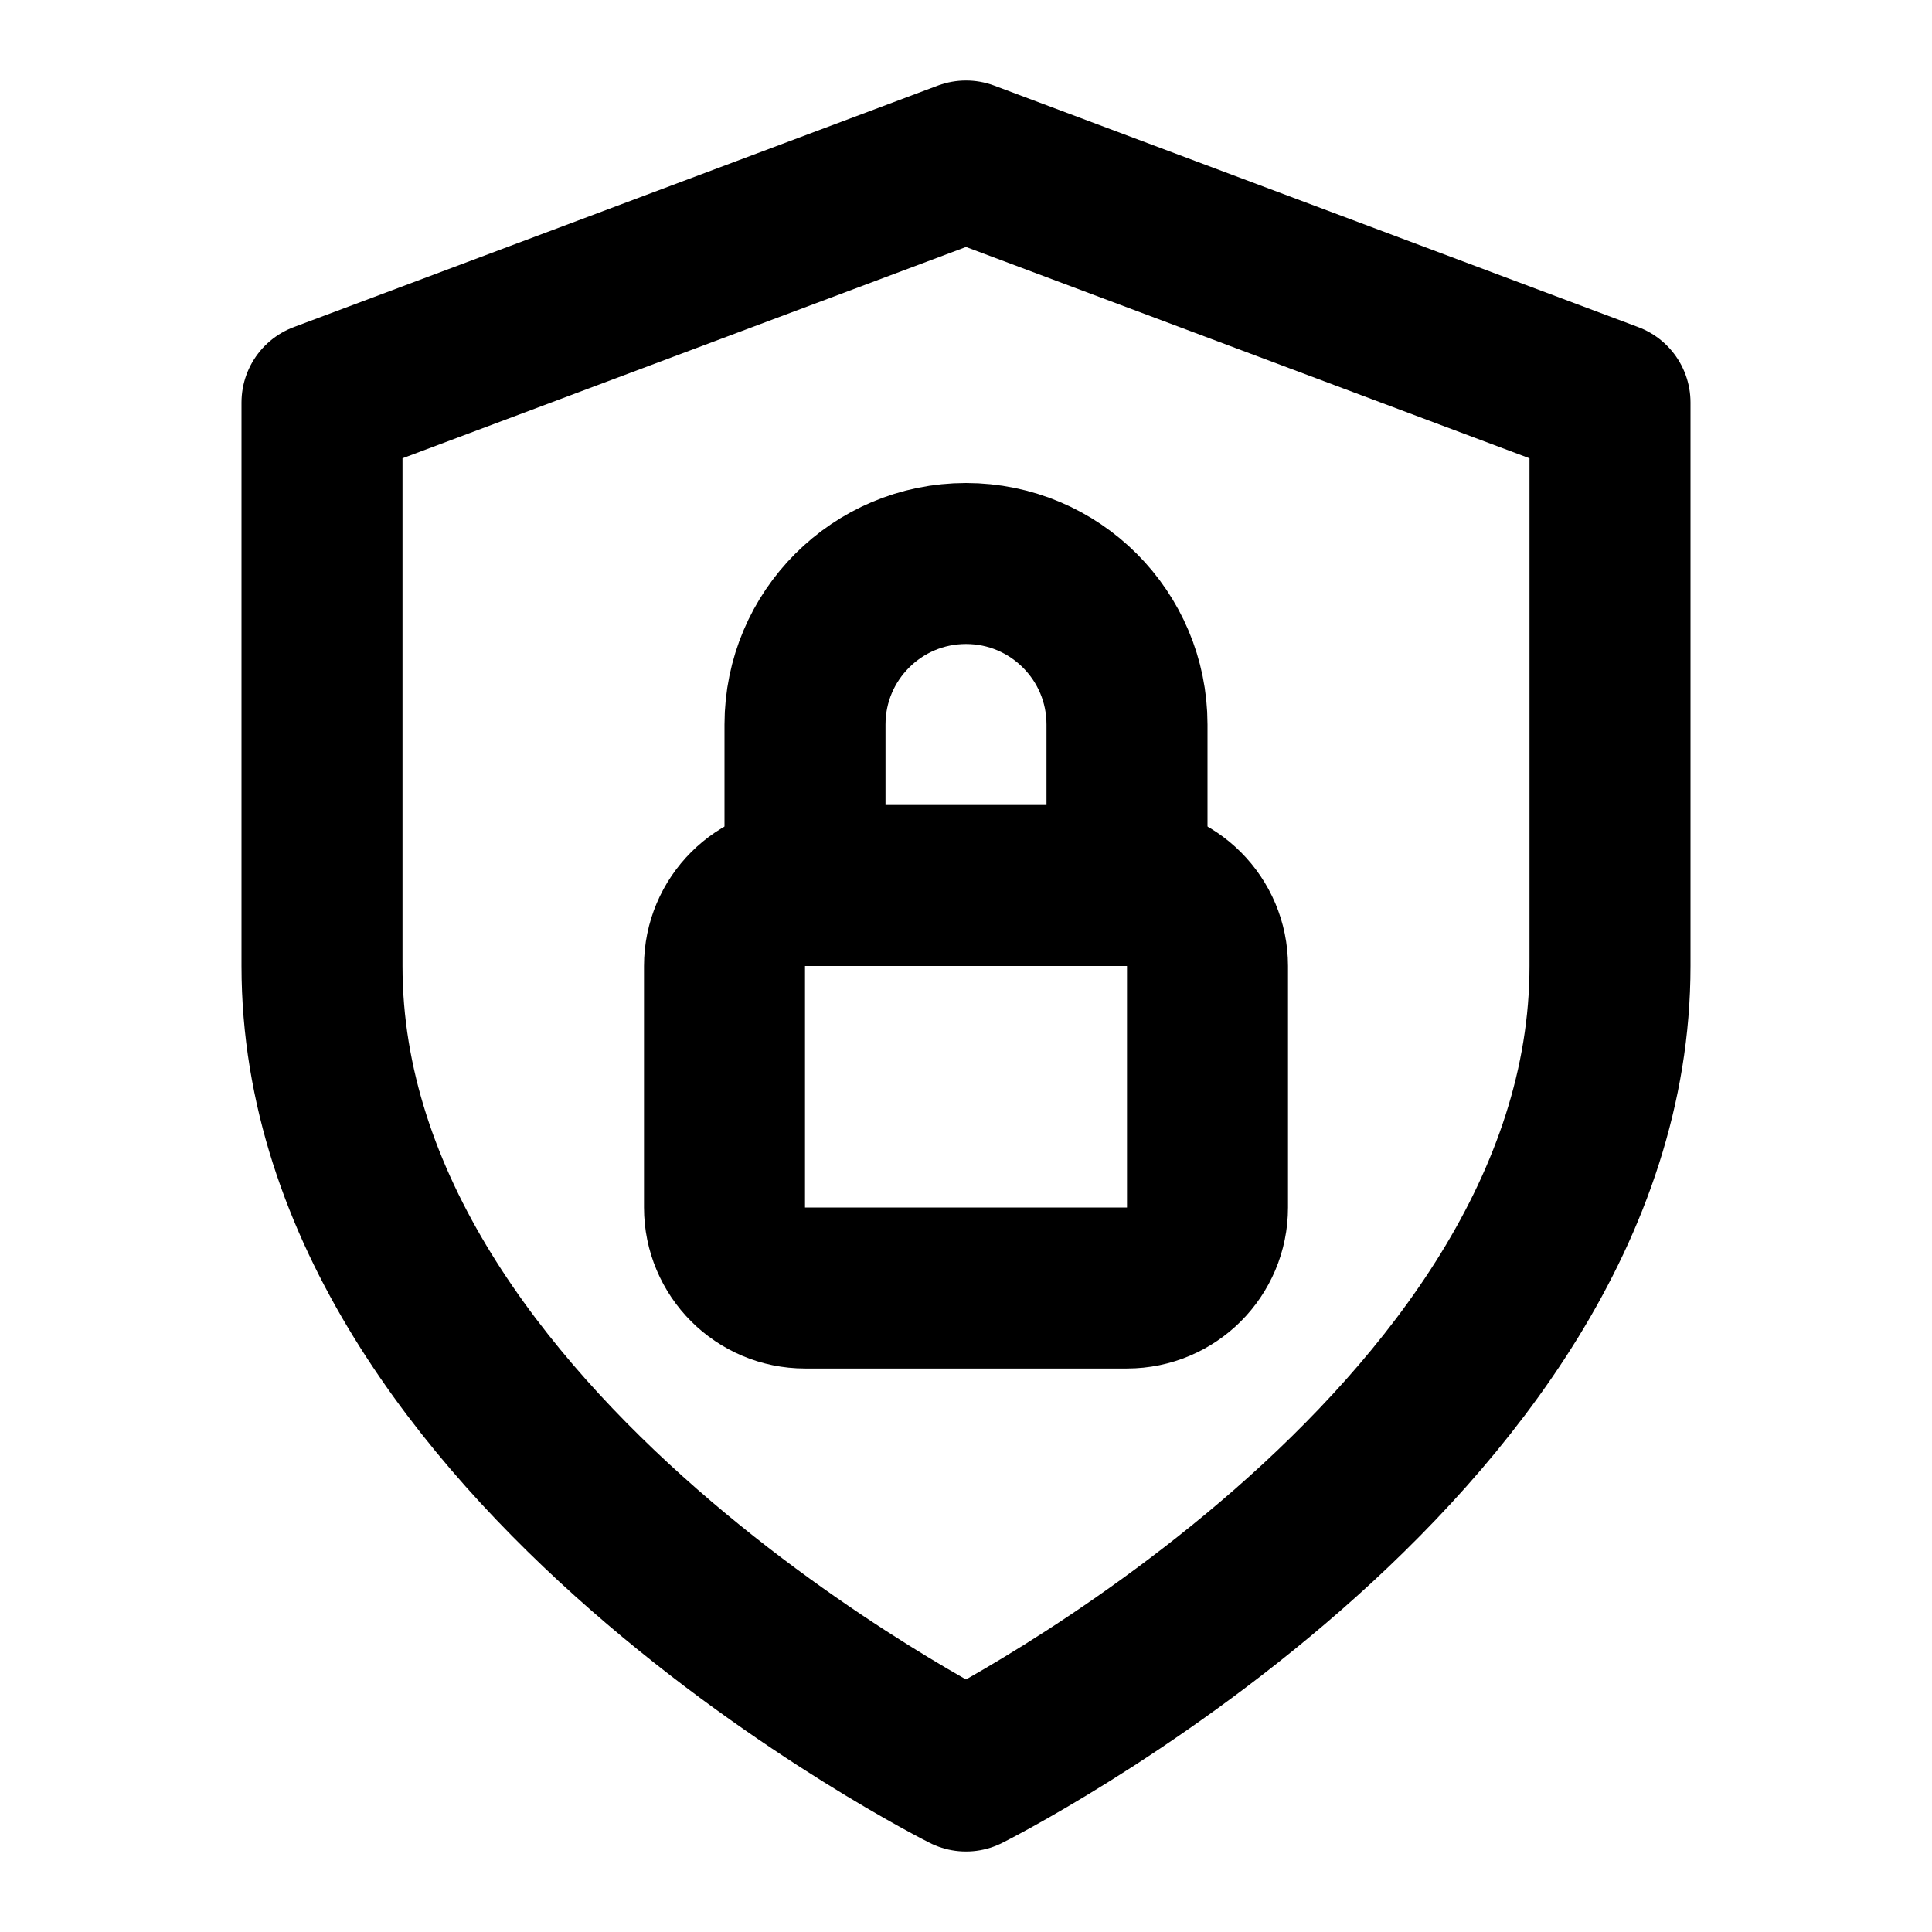
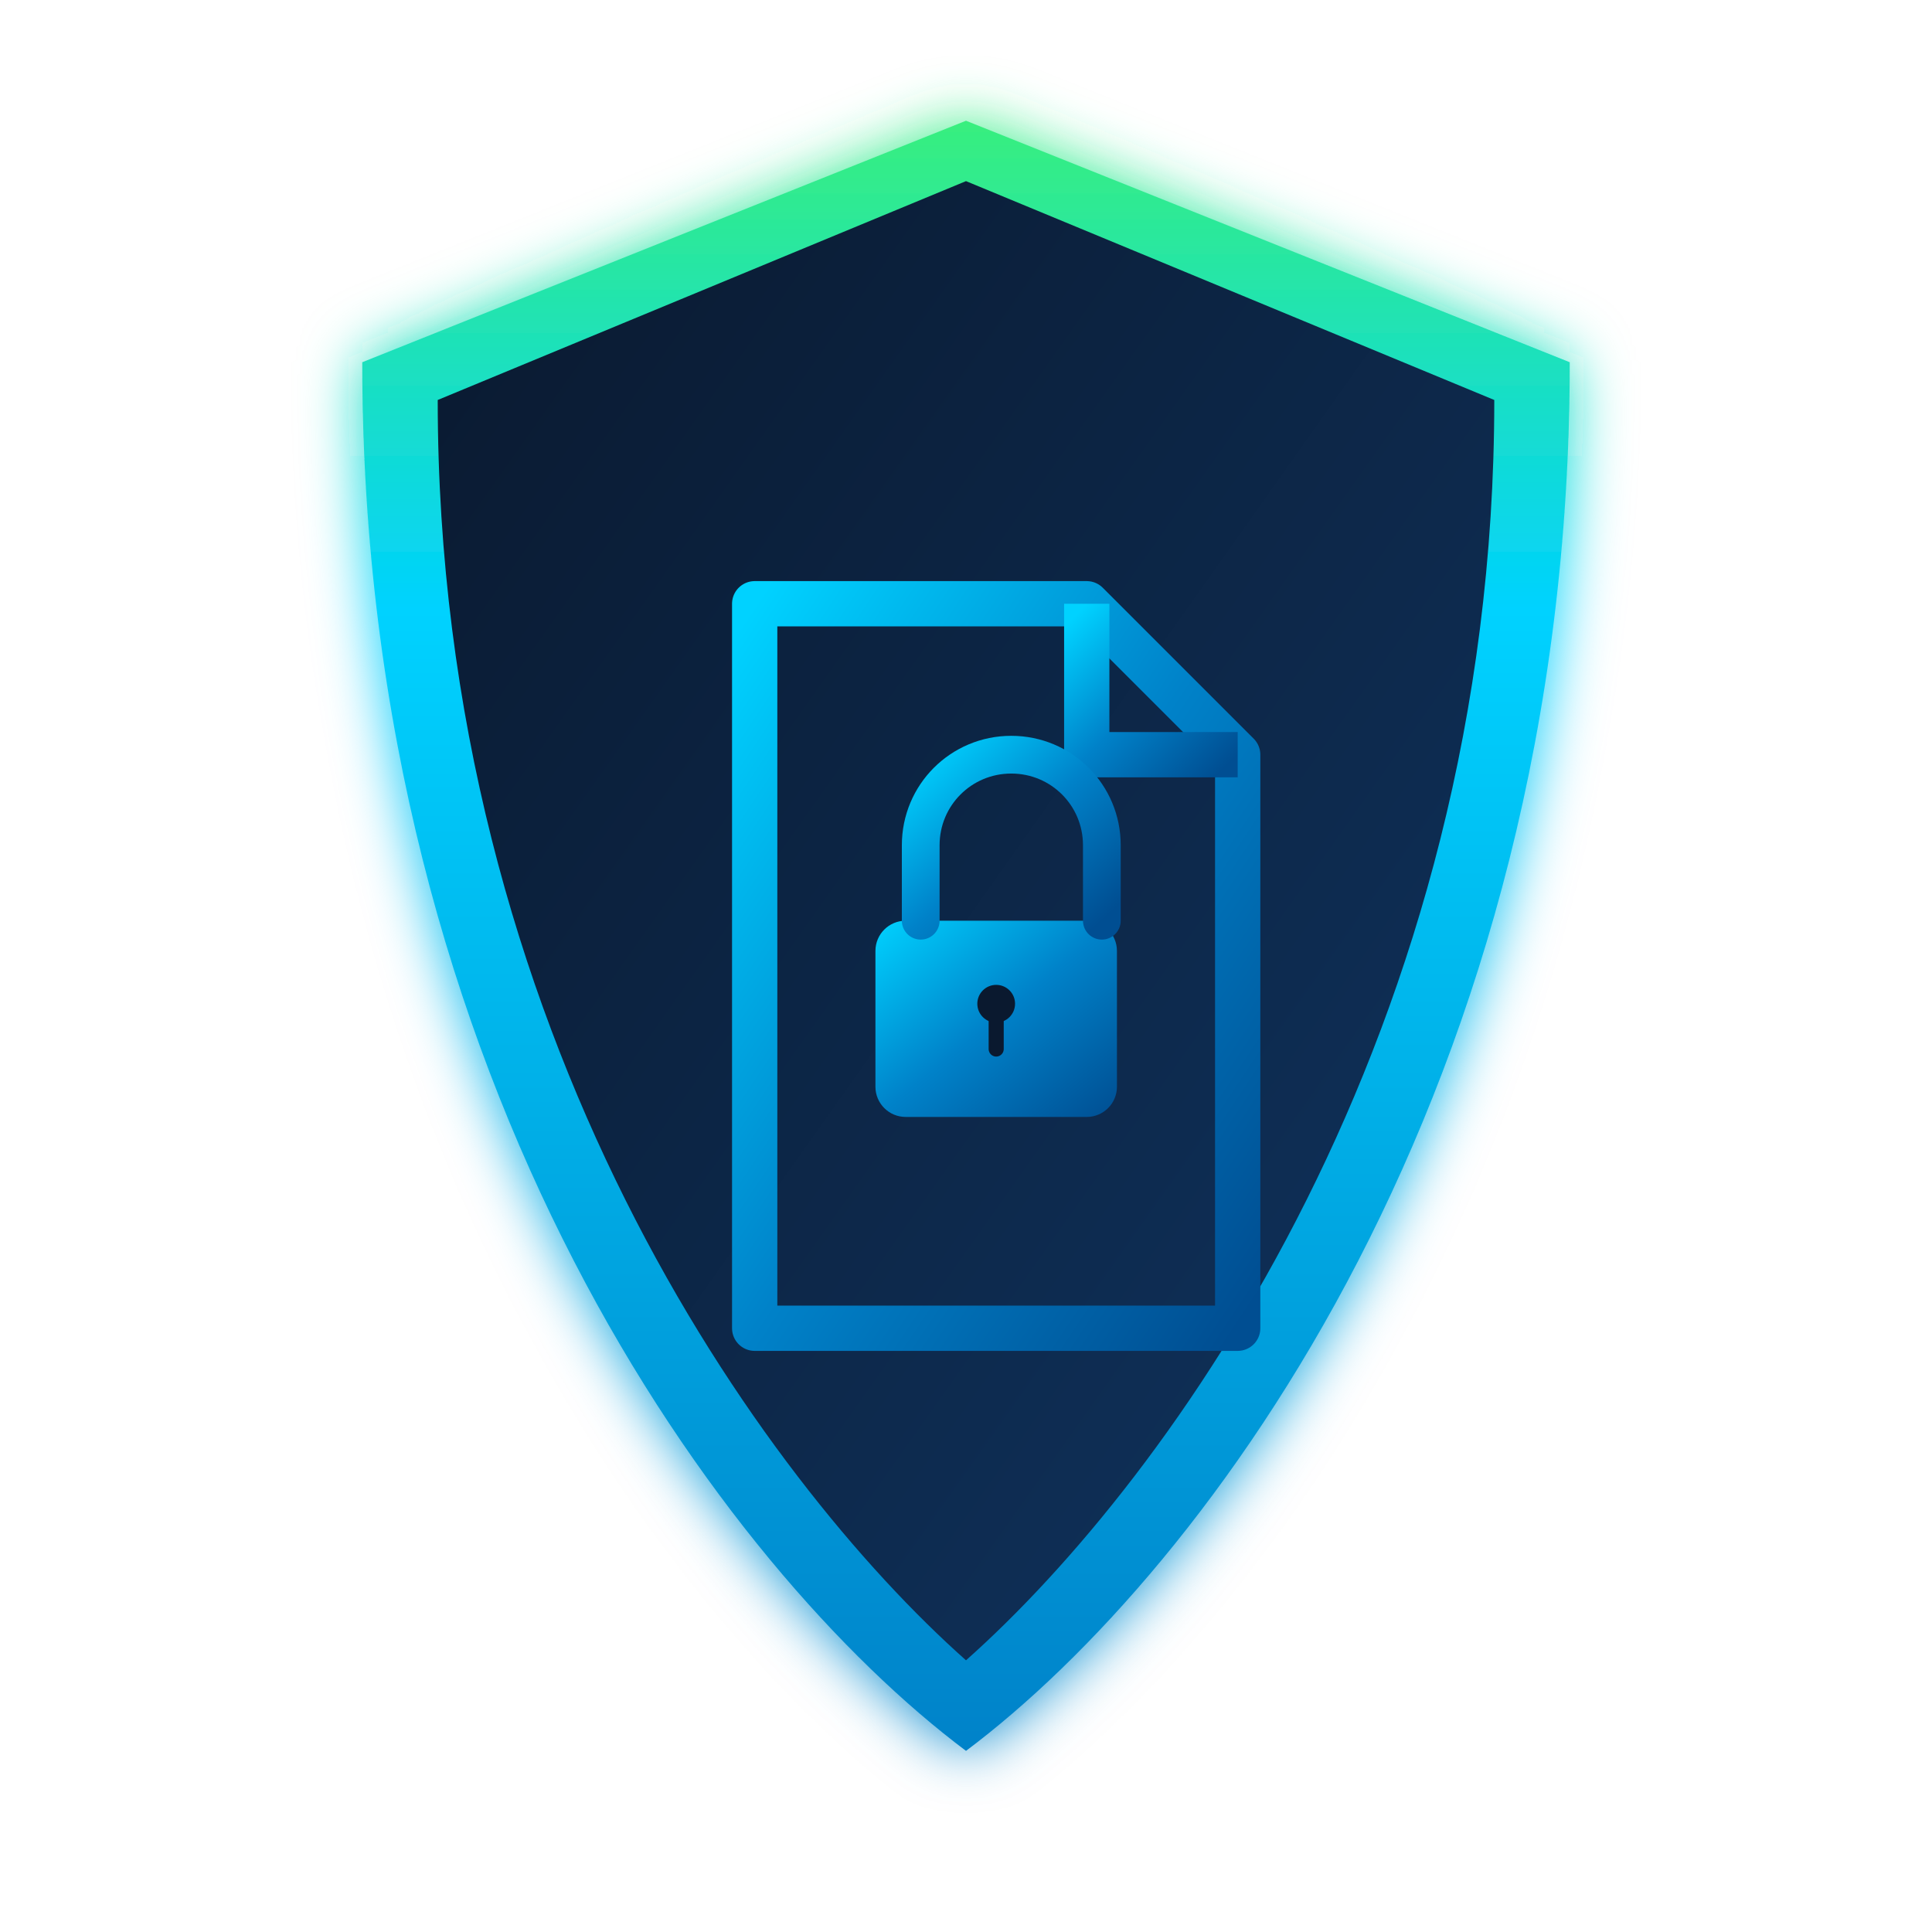
- <svg xmlns="http://www.w3.org/2000/svg" viewBox="0 0 24 24" width="24" height="24" fill="none" stroke="currentColor" stroke-width="2" stroke-linecap="round" stroke-linejoin="round">
-   <path d="M12 22s8-4 8-10V5l-8-3-8 3v7c0 6 8 10 8 10z" />
-   <rect x="9" y="11" width="6" height="5" rx="1" />
-   <path d="M10 11V9a2 2 0 0 1 4 0v2" />
+ <svg xmlns="http://www.w3.org/2000/svg" viewBox="0 0 512 512" width="100%" height="100%">
+   <defs>
+     <linearGradient id="shieldGrad" x1="0%" y1="0%" x2="100%" y2="100%">
+       <stop offset="0%" stop-color="#00d2ff" />
+       <stop offset="50%" stop-color="#0082c9" />
+       <stop offset="100%" stop-color="#004e92" />
+     </linearGradient>
+     <linearGradient id="shieldBorder" x1="0%" y1="0%" x2="0%" y2="100%">
+       <stop offset="0%" stop-color="#38ef7d" />
+       <stop offset="30%" stop-color="#00d2ff" />
+       <stop offset="100%" stop-color="#0082c9" />
+     </linearGradient>
+     <linearGradient id="innerShield" x1="0%" y1="0%" x2="100%" y2="100%">
+       <stop offset="0%" stop-color="#0a192f" />
+       <stop offset="100%" stop-color="#0f3460" />
+     </linearGradient>
+     <filter id="glow" x="-20%" y="-20%" width="140%" height="140%">
+       <feGaussianBlur stdDeviation="8" result="blur" />
+       <feComposite in="SourceGraphic" in2="blur" operator="over" />
+     </filter>
+   </defs>
+   <path d="M256 32 L416 96 C416 288 320 416 256 464 C192 416 96 288 96 96 Z" fill="url(#shieldBorder)" filter="url(#glow)" />
+   <path d="M256 48 L396 106 C396 274 310 392 256 440 C202 392 116 274 116 106 Z" fill="url(#innerShield)" />
+   <path d="M200 160 L288 160 L328 200 L328 352 L200 352 Z" fill="none" stroke="url(#shieldGrad)" stroke-width="12" stroke-linecap="round" stroke-linejoin="round" />
+   <path d="M288 160 L288 200 L328 200" fill="none" stroke="url(#shieldGrad)" stroke-width="12" stroke-linejoin="round" />
+   <rect x="232" y="244" width="64" height="52" rx="8" fill="url(#shieldGrad)" />
+   <path d="M244 244 V224 C244 210.7 254.7 200 268 200 C281.3 200 292 210.7 292 224 V244" fill="none" stroke="url(#shieldGrad)" stroke-width="10" stroke-linecap="round" />
+   <circle cx="264" cy="266" r="5" fill="#0a192f" />
+   <path d="M264 269 V278" stroke="#0a192f" stroke-width="4" stroke-linecap="round" />
+   <line x1="224" y1="316" x2="288" y2="316" stroke="url(#shieldGrad)" stroke-width="8" stroke-linecap="round" />
</svg>
